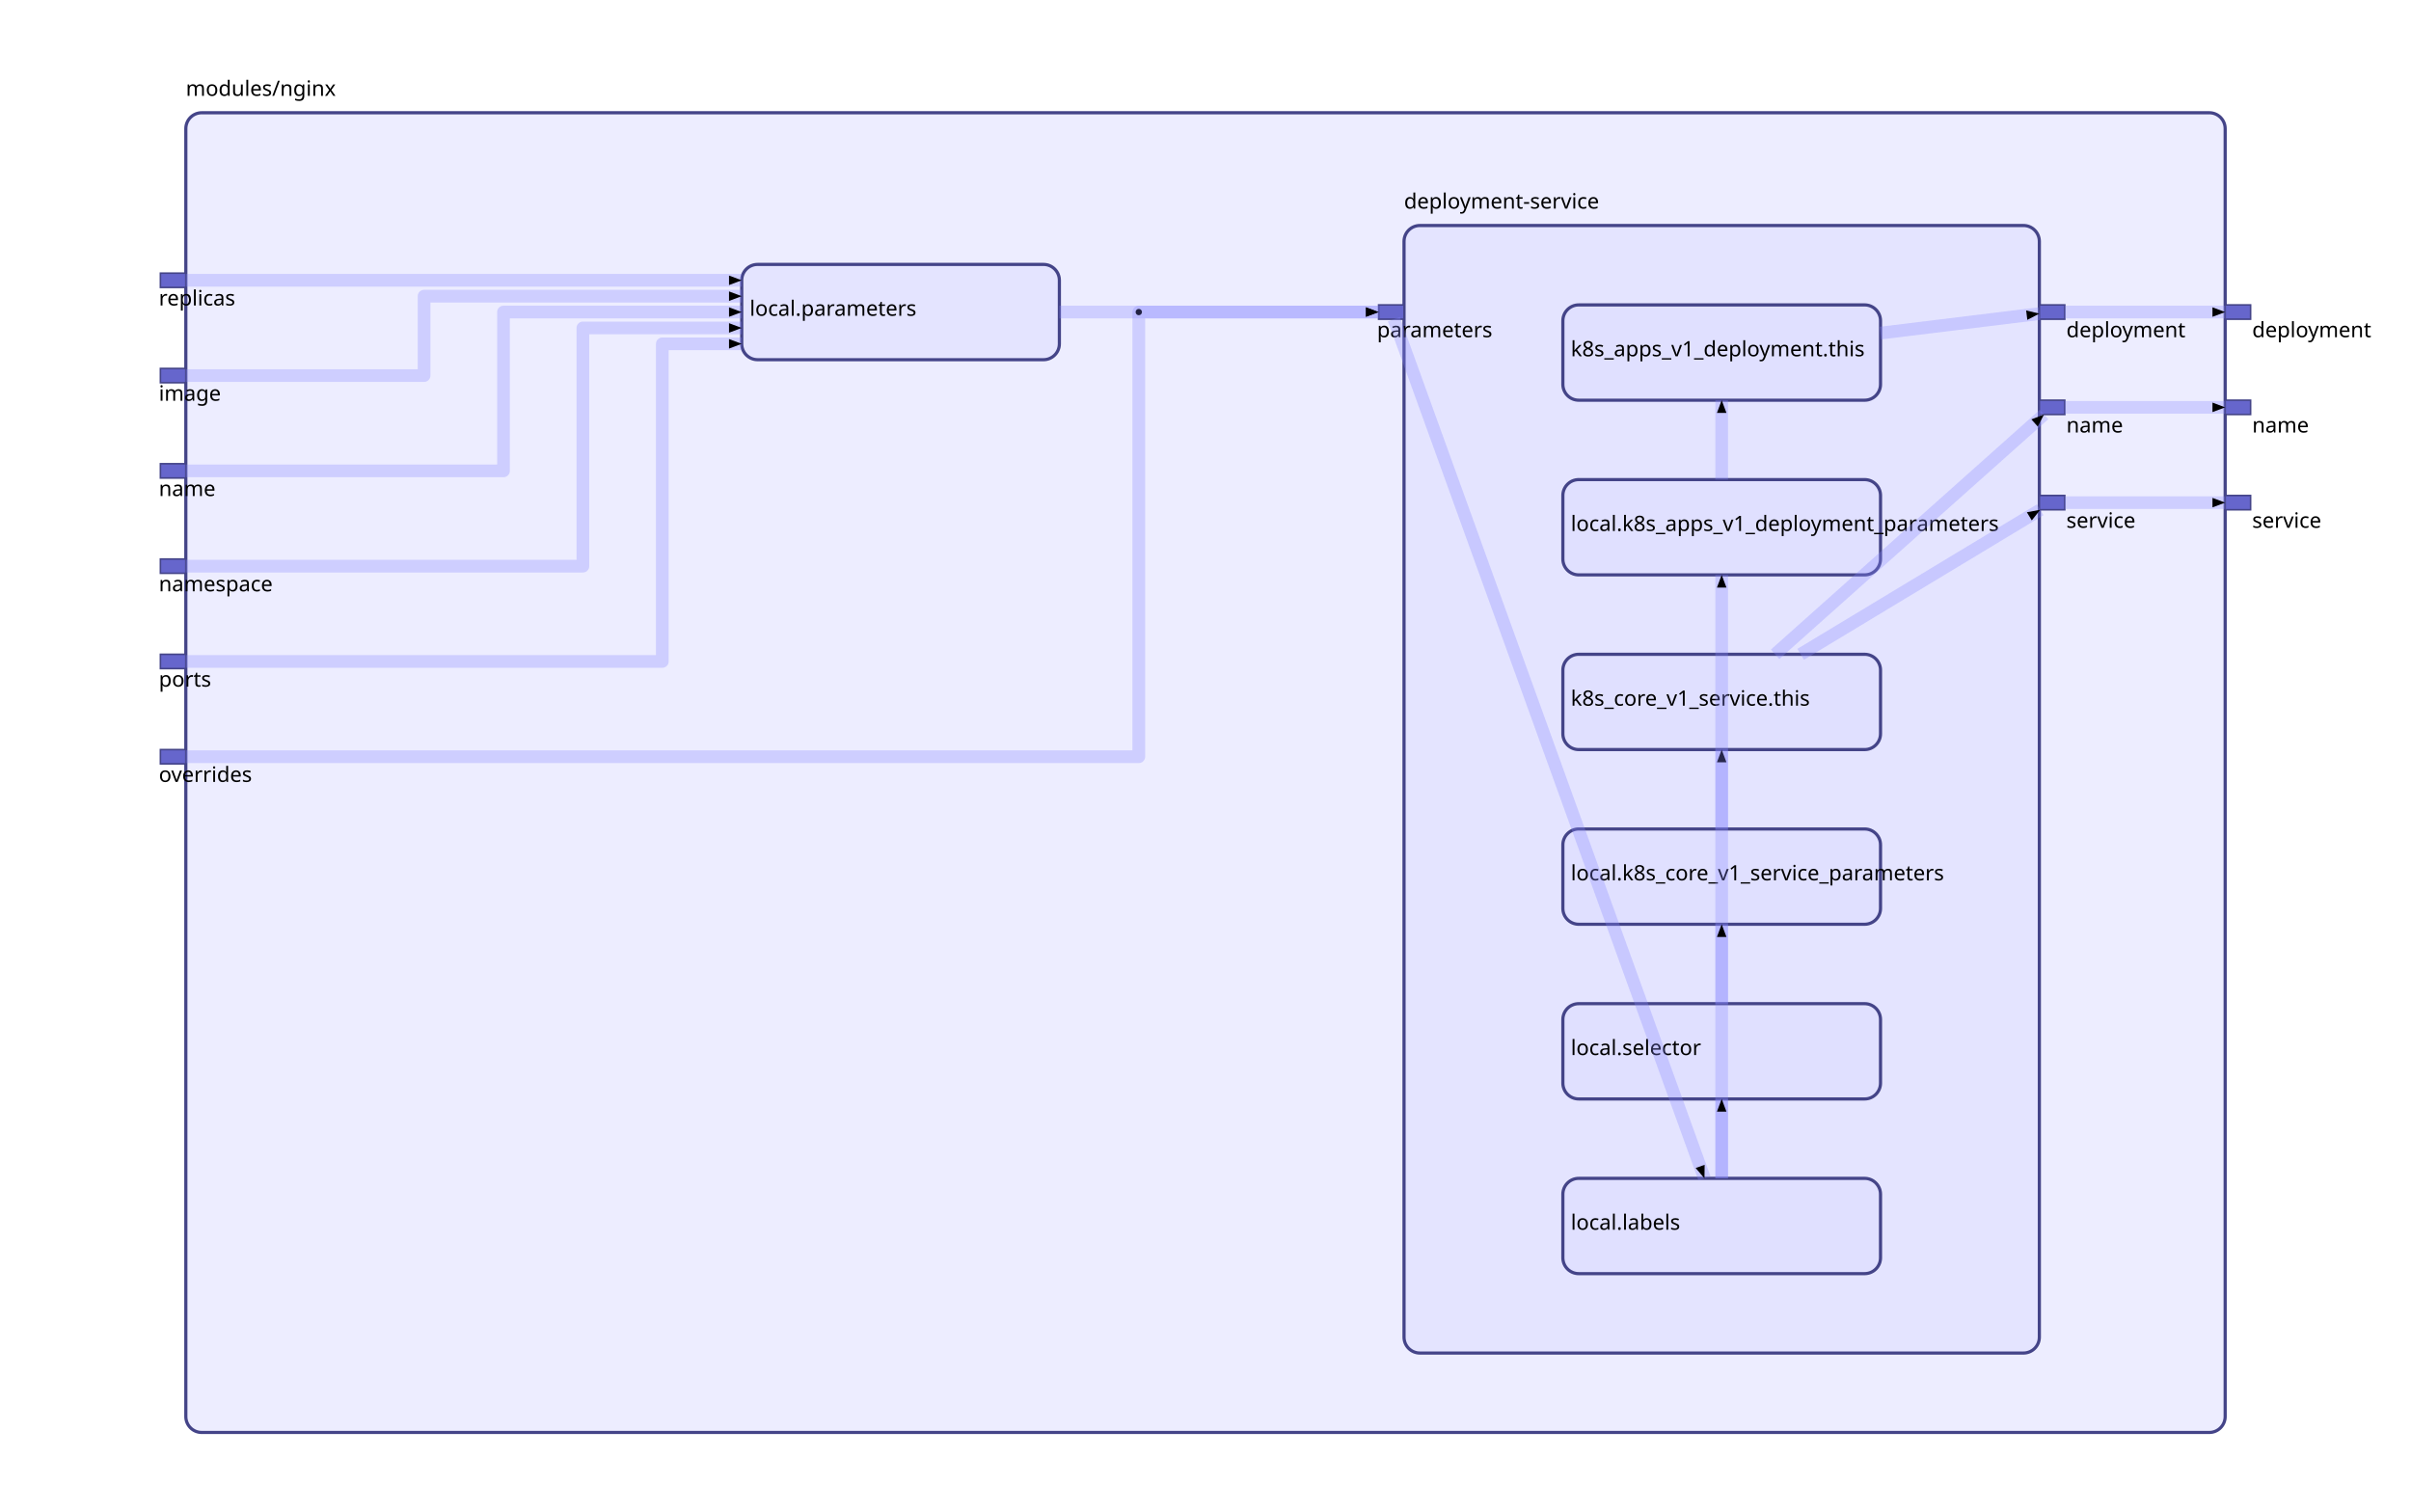
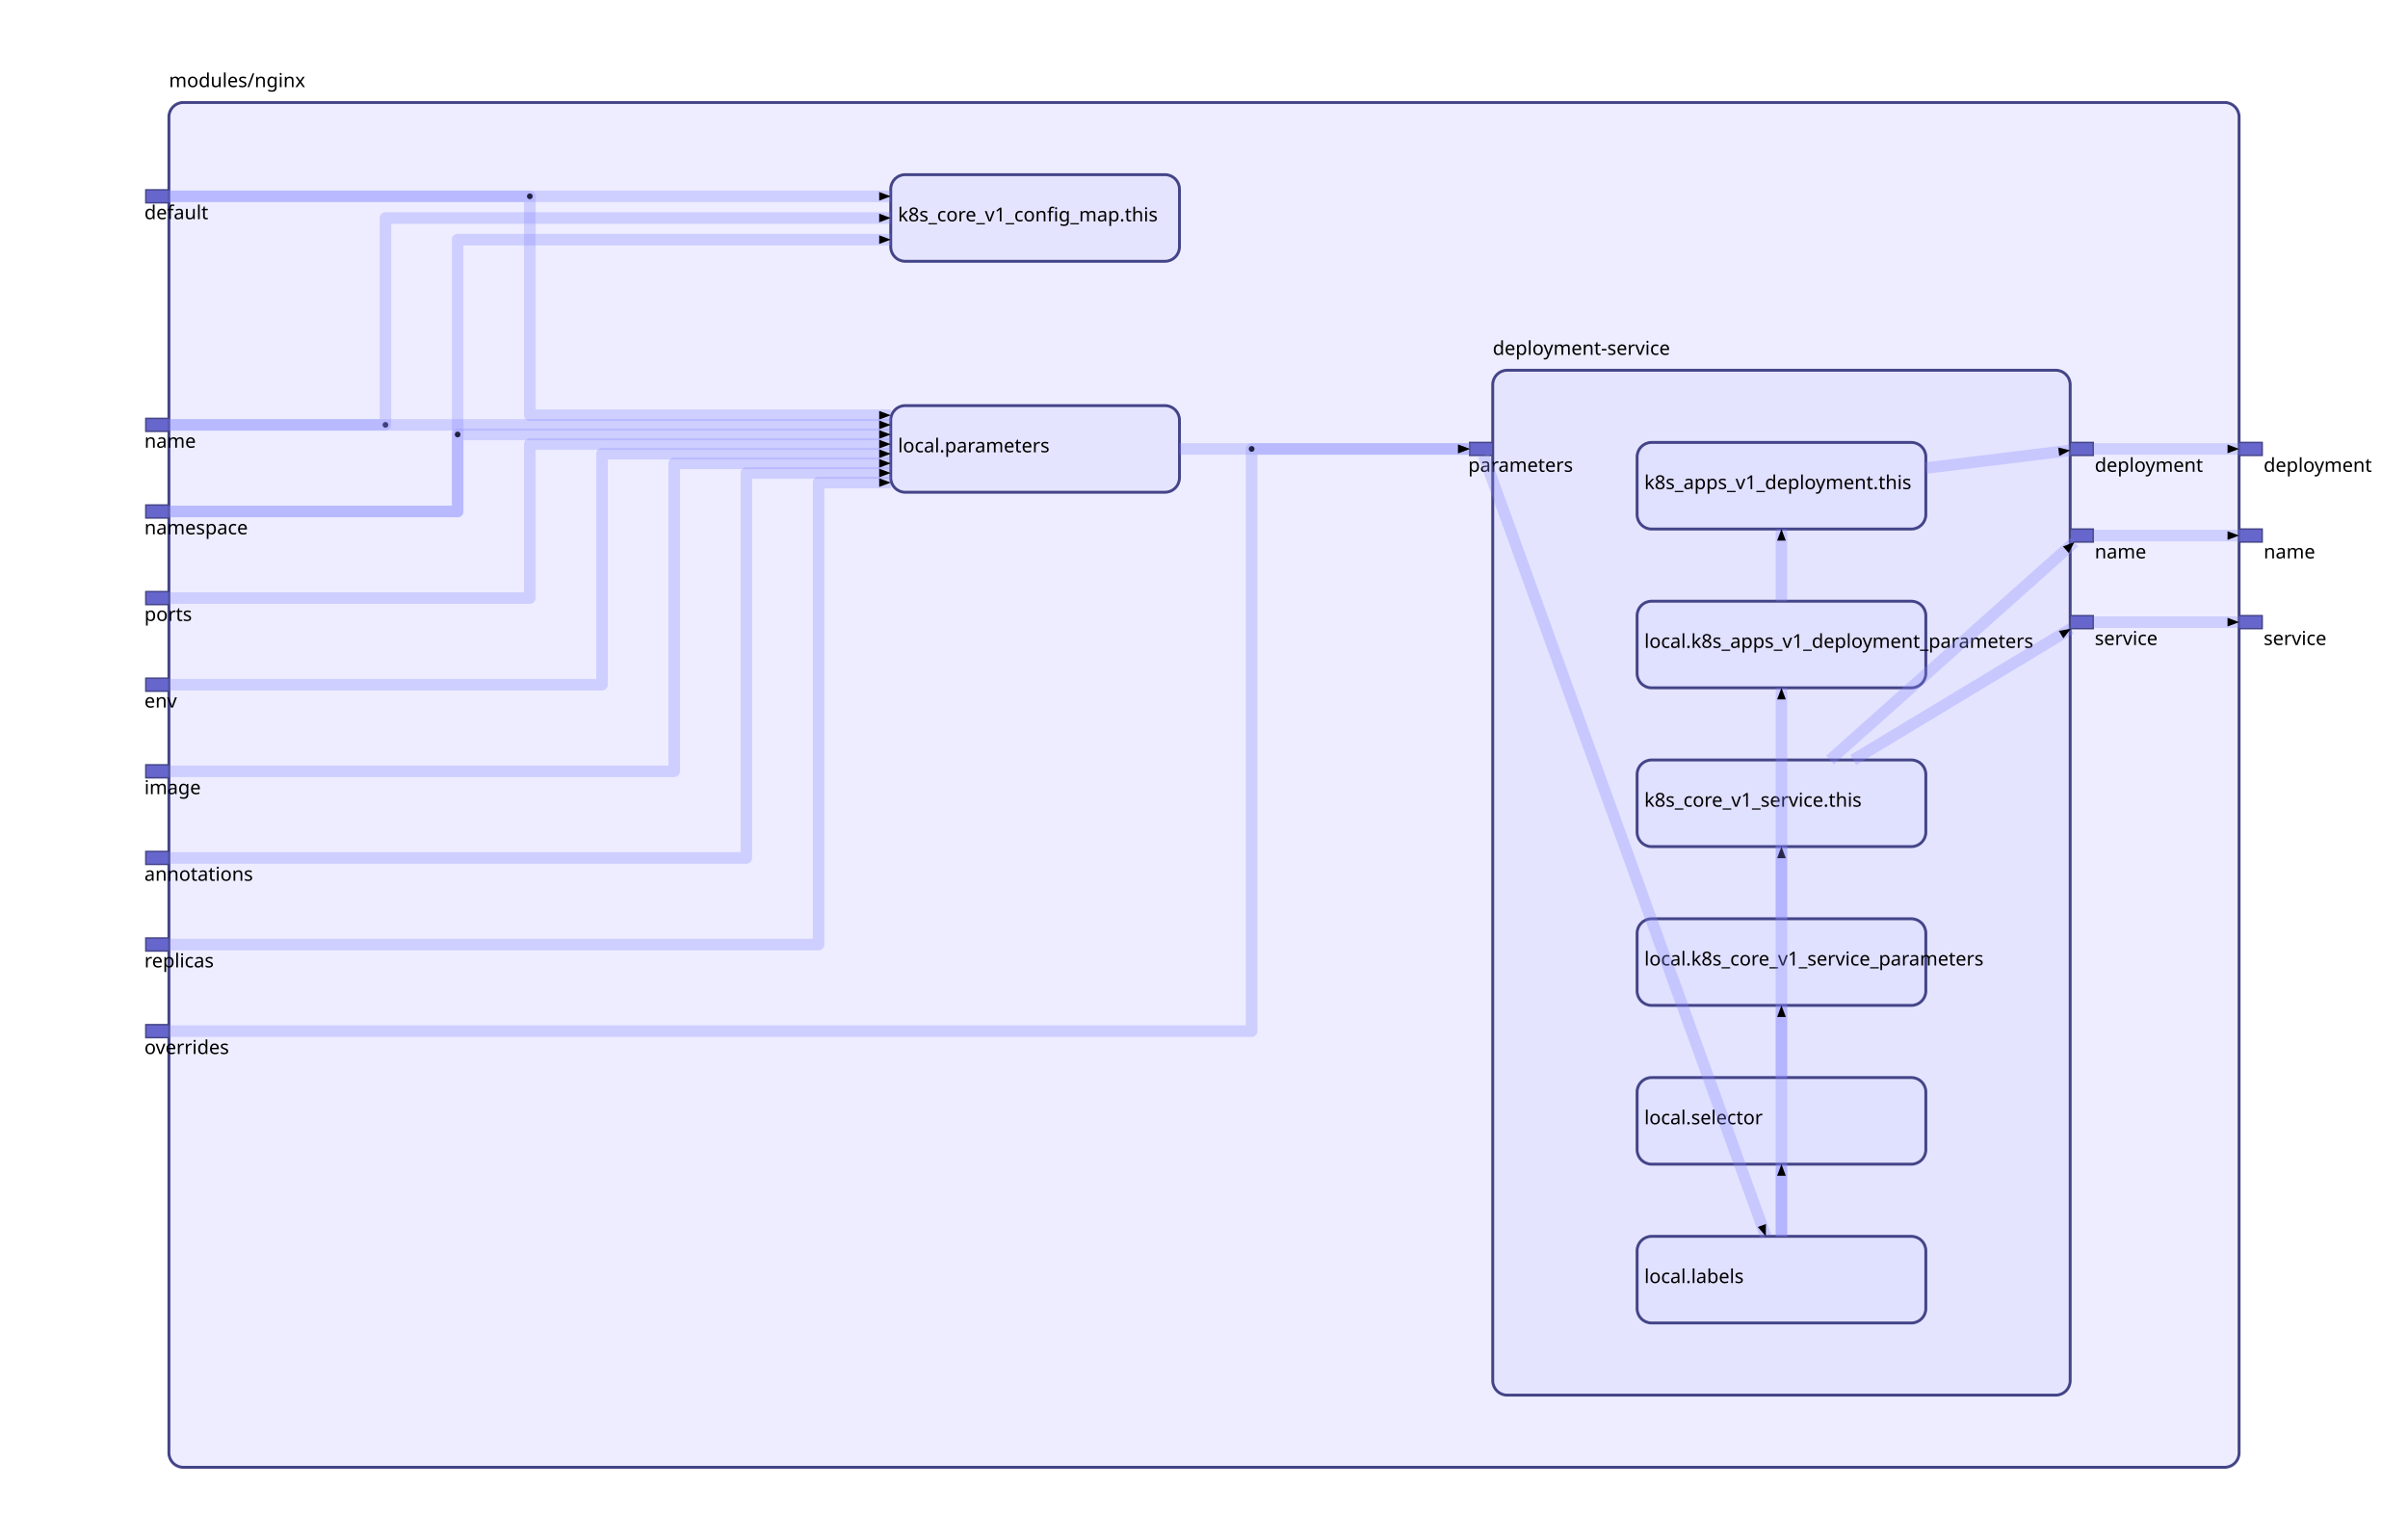
- <svg xmlns="http://www.w3.org/2000/svg" id="sprotty_1" class="sprotty-graph sprotty" tabindex="1002" viewBox="0 0 1518 952">
+ <svg xmlns="http://www.w3.org/2000/svg" id="sprotty_1" class="sprotty-graph sprotty" tabindex="1002" viewBox="0 0 1668 1066.5">
  <style>
.elknode {
    stroke: #448;
    stroke-width: 2;
    fill: #ddf;
    fill-opacity: 0.5;
}

.elkport {
    stroke: #448;
    stroke-width: 1;
    fill: #66c;
}

.elkedge {
    fill: none;
    stroke: #88f;
    stroke-width: 8;
    stroke-opacity: 0.3;
    pointer-events: stroke;
    stroke-linejoin: round;
}

.elkedge:hover {
    stroke: #448;
    stroke-width: 8;
    stroke-opacity: 1;
    stroke-dasharray: 16px;
    stroke-dashoffset: 32px;
    animation: stroke 0.5s linear infinite;
}

@keyframes stroke {
    to {
        stroke-dashoffset: 0;
    }
}

.elkedge.arrow {
    fill: #336;
}

.elklabel {
    stroke-width: 0;
    stroke: #000;
    fill: #000;
    font-family: sans-serif;
    font-size: 10pt;
    dominant-baseline: hanging;
}

.elklabel:hover {
    font-size: 24pt;
}

.elkjunction {
    stroke: none;
    fill: #224;
}

.selected &gt; rect {
    stroke-width: 3;
}

.mouseover {
    stroke: #88f;
}
/*
 * Copyright (C) 2017 TypeFox and others.
 *
 * Licensed under the Apache License, Version 2.0 (the "License"); you may not use this file except in compliance with the License.
 * You may obtain a copy of the License at http://www.apache.org/licenses/LICENSE-2.0
 */

.sprotty {
    padding: 0px;
    font-family: "Helvetica Neue", Helvetica, Arial, sans-serif;
}

.sprotty-hidden {
    display: block;
    position: absolute;
    width: 0px;
    height: 0px;
}

.sprotty-popup {
    font-family: "Helvetica Neue", Helvetica, Arial, sans-serif;
    position: absolute;
    background: white;
    border-radius: 5px;
    border: 1px solid;
    max-width: 400px;
    min-width: 100px;
}

.sprotty-popup &gt; div {
    margin: 10px;
}

.sprotty-popup-closed {
    display: none;
}
</style>
  <g transform="scale(1) translate(0,0)">
    <g id="sprotty_3" transform="translate(117, 71)" opacity="1">
-       <rect class="elknode" x="0" y="0" rx="10" width="1284" height="831" />
-       <g id="sprotty_5" transform="translate(350, 95.5)" opacity="1">
+       <rect class="elknode" x="0" y="0" rx="10" width="1434" height="945.5" />
+       <g id="sprotty_5" transform="translate(500, 50)" opacity="1">
        <rect class="elknode" x="0" y="0" rx="10" width="200" height="60" />
-         <text id="sprotty_6" class="elklabel" transform="translate(5, 22) translate(0, 0)" opacity="1">local.parameters</text>
-       </g>
-       <g id="sprotty_22" transform="translate(767, 71)" opacity="1">
+         <text id="sprotty_6" class="elklabel" transform="translate(5, 22) translate(0, 0)" opacity="1">k8s_core_v1_config_map.this</text>
+       </g>
+       <g id="sprotty_16" transform="translate(500, 210)" opacity="1">
+         <rect class="elknode" x="0" y="0" rx="10" width="200" height="60" />
+         <text id="sprotty_17" class="elklabel" transform="translate(5, 22) translate(0, 0)" opacity="1">local.parameters</text>
+       </g>
+       <g id="sprotty_36" transform="translate(917, 185.5)" opacity="1">
        <rect class="elknode" x="0" y="0" rx="10" width="400" height="710" />
-         <g id="sprotty_24" transform="translate(100, 50)" opacity="1">
-           <rect class="elknode" x="0" y="0" rx="10" width="200" height="60" />
-           <text id="sprotty_25" class="elklabel" transform="translate(5, 22) translate(0, 0)" opacity="1">k8s_apps_v1_deployment.this</text>
-         </g>
-         <g id="sprotty_26" transform="translate(100, 160)" opacity="1">
-           <rect class="elknode" x="0" y="0" rx="10" width="200" height="60" />
-           <text id="sprotty_27" class="elklabel" transform="translate(5, 22) translate(0, 0)" opacity="1">local.k8s_apps_v1_deployment_parameters</text>
-         </g>
-         <g id="sprotty_29" transform="translate(100, 270)" opacity="1">
-           <rect class="elknode" x="0" y="0" rx="10" width="200" height="60" />
-           <text id="sprotty_30" class="elklabel" transform="translate(5, 22) translate(0, 0)" opacity="1">k8s_core_v1_service.this</text>
-         </g>
-         <g id="sprotty_31" transform="translate(100, 380)" opacity="1">
-           <rect class="elknode" x="0" y="0" rx="10" width="200" height="60" />
-           <text id="sprotty_32" class="elklabel" transform="translate(5, 22) translate(0, 0)" opacity="1">local.k8s_core_v1_service_parameters</text>
-         </g>
-         <g id="sprotty_34" transform="translate(100, 490)" opacity="1">
-           <rect class="elknode" x="0" y="0" rx="10" width="200" height="60" />
-           <text id="sprotty_35" class="elklabel" transform="translate(5, 22) translate(0, 0)" opacity="1">local.selector</text>
-         </g>
-         <g id="sprotty_37" transform="translate(100, 600)" opacity="1">
-           <rect class="elknode" x="0" y="0" rx="10" width="200" height="60" />
-           <text id="sprotty_38" class="elklabel" transform="translate(5, 22) translate(0, 0)" opacity="1">local.labels</text>
-         </g>
-         <g id="sprotty_40" transform="translate(-16, 50)" opacity="1">
+         <g id="sprotty_38" transform="translate(100, 50)" opacity="1">
+           <rect class="elknode" x="0" y="0" rx="10" width="200" height="60" />
+           <text id="sprotty_39" class="elklabel" transform="translate(5, 22) translate(0, 0)" opacity="1">k8s_apps_v1_deployment.this</text>
+         </g>
+         <g id="sprotty_40" transform="translate(100, 160)" opacity="1">
+           <rect class="elknode" x="0" y="0" rx="10" width="200" height="60" />
+           <text id="sprotty_41" class="elklabel" transform="translate(5, 22) translate(0, 0)" opacity="1">local.k8s_apps_v1_deployment_parameters</text>
+         </g>
+         <g id="sprotty_43" transform="translate(100, 270)" opacity="1">
+           <rect class="elknode" x="0" y="0" rx="10" width="200" height="60" />
+           <text id="sprotty_44" class="elklabel" transform="translate(5, 22) translate(0, 0)" opacity="1">k8s_core_v1_service.this</text>
+         </g>
+         <g id="sprotty_45" transform="translate(100, 380)" opacity="1">
+           <rect class="elknode" x="0" y="0" rx="10" width="200" height="60" />
+           <text id="sprotty_46" class="elklabel" transform="translate(5, 22) translate(0, 0)" opacity="1">local.k8s_core_v1_service_parameters</text>
+         </g>
+         <g id="sprotty_48" transform="translate(100, 490)" opacity="1">
+           <rect class="elknode" x="0" y="0" rx="10" width="200" height="60" />
+           <text id="sprotty_49" class="elklabel" transform="translate(5, 22) translate(0, 0)" opacity="1">local.selector</text>
+         </g>
+         <g id="sprotty_51" transform="translate(100, 600)" opacity="1">
+           <rect class="elknode" x="0" y="0" rx="10" width="200" height="60" />
+           <text id="sprotty_52" class="elklabel" transform="translate(5, 22) translate(0, 0)" opacity="1">local.labels</text>
+         </g>
+         <g id="sprotty_54" transform="translate(-16, 50)" opacity="1">
          <rect class="elkport" x="0" y="0" width="16" height="9" />
-           <text id="sprotty_41" class="elklabel" transform="translate(-1, 10) translate(0, 0)" opacity="1">parameters</text>
-         </g>
-         <g id="sprotty_44" transform="translate(400, 50)" opacity="1">
+           <text id="sprotty_55" class="elklabel" transform="translate(-1, 10) translate(0, 0)" opacity="1">parameters</text>
+         </g>
+         <g id="sprotty_58" transform="translate(400, 50)" opacity="1">
          <rect class="elkport" x="0" y="0" width="16" height="9" />
-           <text id="sprotty_45" class="elklabel" transform="translate(17, 10) translate(0, 0)" opacity="1">deployment</text>
-         </g>
-         <g id="sprotty_47" transform="translate(400, 110)" opacity="1">
+           <text id="sprotty_59" class="elklabel" transform="translate(17, 10) translate(0, 0)" opacity="1">deployment</text>
+         </g>
+         <g id="sprotty_61" transform="translate(400, 110)" opacity="1">
          <rect class="elkport" x="0" y="0" width="16" height="9" />
-           <text id="sprotty_48" class="elklabel" transform="translate(17, 10) translate(0, 0)" opacity="1">name</text>
-         </g>
-         <g id="sprotty_50" transform="translate(400, 170)" opacity="1">
+           <text id="sprotty_62" class="elklabel" transform="translate(17, 10) translate(0, 0)" opacity="1">name</text>
+         </g>
+         <g id="sprotty_64" transform="translate(400, 170)" opacity="1">
          <rect class="elkport" x="0" y="0" width="16" height="9" />
-           <text id="sprotty_51" class="elklabel" transform="translate(17, 10) translate(0, 0)" opacity="1">service</text>
-         </g>
-         <text id="sprotty_23" class="elklabel" transform="translate(0, -21) translate(0, 0)" opacity="1">deployment-service</text>
-       </g>
-       <g id="sprotty_7" transform="translate(-16, 161)" opacity="1">
-         <rect class="elkport" x="0" y="0" width="16" height="9" />
-         <text id="sprotty_8" class="elklabel" transform="translate(-1, 10) translate(0, 0)" opacity="1">image</text>
-       </g>
-       <g id="sprotty_10" transform="translate(-16, 221)" opacity="1">
+           <text id="sprotty_65" class="elklabel" transform="translate(17, 10) translate(0, 0)" opacity="1">service</text>
+         </g>
+         <text id="sprotty_37" class="elklabel" transform="translate(0, -21) translate(0, 0)" opacity="1">deployment-service</text>
+       </g>
+       <g id="sprotty_7" transform="translate(-16, 60.5)" opacity="1">
+         <rect class="elkport" x="0" y="0" width="16" height="9" />
+         <text id="sprotty_8" class="elklabel" transform="translate(-1, 10) translate(0, 0)" opacity="1">default</text>
+       </g>
+       <g id="sprotty_10" transform="translate(-16, 218.8333)" opacity="1">
        <rect class="elkport" x="0" y="0" width="16" height="9" />
        <text id="sprotty_11" class="elklabel" transform="translate(-1, 10) translate(0, 0)" opacity="1">name</text>
      </g>
-       <g id="sprotty_13" transform="translate(-16, 281)" opacity="1">
+       <g id="sprotty_13" transform="translate(-16, 278.8333)" opacity="1">
        <rect class="elkport" x="0" y="0" width="16" height="9" />
        <text id="sprotty_14" class="elklabel" transform="translate(-1, 10) translate(0, 0)" opacity="1">namespace</text>
      </g>
-       <g id="sprotty_16" transform="translate(-16, 341)" opacity="1">
-         <rect class="elkport" x="0" y="0" width="16" height="9" />
-         <text id="sprotty_17" class="elklabel" transform="translate(-1, 10) translate(0, 0)" opacity="1">ports</text>
-       </g>
-       <g id="sprotty_19" transform="translate(-16, 101)" opacity="1">
-         <rect class="elkport" x="0" y="0" width="16" height="9" />
-         <text id="sprotty_20" class="elklabel" transform="translate(-1, 10) translate(0, 0)" opacity="1">replicas</text>
-       </g>
-       <g id="sprotty_54" transform="translate(-16, 401)" opacity="1">
-         <rect class="elkport" x="0" y="0" width="16" height="9" />
-         <text id="sprotty_55" class="elklabel" transform="translate(-1, 10) translate(0, 0)" opacity="1">overrides</text>
-       </g>
-       <g id="sprotty_57" transform="translate(1284, 121)" opacity="1">
-         <rect class="elkport" x="0" y="0" width="16" height="9" />
-         <text id="sprotty_58" class="elklabel" transform="translate(17, 10) translate(0, 0)" opacity="1">deployment</text>
-       </g>
-       <g id="sprotty_60" transform="translate(1284, 181)" opacity="1">
-         <rect class="elkport" x="0" y="0" width="16" height="9" />
-         <text id="sprotty_61" class="elklabel" transform="translate(17, 10) translate(0, 0)" opacity="1">name</text>
-       </g>
-       <g id="sprotty_63" transform="translate(1284, 241)" opacity="1">
-         <rect class="elkport" x="0" y="0" width="16" height="9" />
-         <text id="sprotty_64" class="elklabel" transform="translate(17, 10) translate(0, 0)" opacity="1">service</text>
+       <g id="sprotty_18" transform="translate(-16, 518.8333)" opacity="1">
+         <rect class="elkport" x="0" y="0" width="16" height="9" />
+         <text id="sprotty_19" class="elklabel" transform="translate(-1, 10) translate(0, 0)" opacity="1">annotations</text>
+       </g>
+       <g id="sprotty_22" transform="translate(-16, 398.8333)" opacity="1">
+         <rect class="elkport" x="0" y="0" width="16" height="9" />
+         <text id="sprotty_23" class="elklabel" transform="translate(-1, 10) translate(0, 0)" opacity="1">env</text>
+       </g>
+       <g id="sprotty_25" transform="translate(-16, 458.8333)" opacity="1">
+         <rect class="elkport" x="0" y="0" width="16" height="9" />
+         <text id="sprotty_26" class="elklabel" transform="translate(-1, 10) translate(0, 0)" opacity="1">image</text>
+       </g>
+       <g id="sprotty_30" transform="translate(-16, 338.8333)" opacity="1">
+         <rect class="elkport" x="0" y="0" width="16" height="9" />
+         <text id="sprotty_31" class="elklabel" transform="translate(-1, 10) translate(0, 0)" opacity="1">ports</text>
+       </g>
+       <g id="sprotty_33" transform="translate(-16, 578.8333)" opacity="1">
+         <rect class="elkport" x="0" y="0" width="16" height="9" />
+         <text id="sprotty_34" class="elklabel" transform="translate(-1, 10) translate(0, 0)" opacity="1">replicas</text>
+       </g>
+       <g id="sprotty_68" transform="translate(-16, 638.8333)" opacity="1">
+         <rect class="elkport" x="0" y="0" width="16" height="9" />
+         <text id="sprotty_69" class="elklabel" transform="translate(-1, 10) translate(0, 0)" opacity="1">overrides</text>
+       </g>
+       <g id="sprotty_71" transform="translate(1434, 235.5)" opacity="1">
+         <rect class="elkport" x="0" y="0" width="16" height="9" />
+         <text id="sprotty_72" class="elklabel" transform="translate(17, 10) translate(0, 0)" opacity="1">deployment</text>
+       </g>
+       <g id="sprotty_74" transform="translate(1434, 295.5)" opacity="1">
+         <rect class="elkport" x="0" y="0" width="16" height="9" />
+         <text id="sprotty_75" class="elklabel" transform="translate(17, 10) translate(0, 0)" opacity="1">name</text>
+       </g>
+       <g id="sprotty_77" transform="translate(1434, 355.5)" opacity="1">
+         <rect class="elkport" x="0" y="0" width="16" height="9" />
+         <text id="sprotty_78" class="elklabel" transform="translate(17, 10) translate(0, 0)" opacity="1">service</text>
      </g>
      <text id="sprotty_4" class="elklabel" transform="translate(0, -21) translate(0, 0)" opacity="1">modules/nginx</text>
      <g id="sprotty_9" class="sprotty-edge" opacity="1">
-         <path class="elkedge" d="M 0,165.5 L 150,165.5 L 150,115.5 L 350,115.5" />
-         <path class="edge arrow" d="M 0,0 L 8,-3 L 8,3 Z" transform="rotate(180 350 115.5) translate(350 115.5)" />
+         <path class="elkedge" d="M 0,65 L 500,65" />
+         <path class="edge arrow" d="M 0,0 L 8,-3 L 8,3 Z" transform="rotate(180 500 65) translate(500 65)" />
      </g>
      <g id="sprotty_12" class="sprotty-edge" opacity="1">
-         <path class="elkedge" d="M 0,225.5 L 200,225.5 L 200,125.5 L 350,125.5" />
-         <path class="edge arrow" d="M 0,0 L 8,-3 L 8,3 Z" transform="rotate(180 350 125.5) translate(350 125.5)" />
+         <path class="elkedge" d="M 0,223.333 L 150,223.333 L 150,80 L 500,80" />
+         <path class="edge arrow" d="M 0,0 L 8,-3 L 8,3 Z" transform="rotate(180 500 80) translate(500 80)" />
+         <g id="sprotty_12_j0" transform="translate(150, 223.3333)" opacity="1">
+           <circle class="elkjunction" r="2" />
+         </g>
      </g>
      <g id="sprotty_15" class="sprotty-edge" opacity="1">
-         <path class="elkedge" d="M 0,285.5 L 250,285.5 L 250,135.5 L 350,135.5" />
-         <path class="edge arrow" d="M 0,0 L 8,-3 L 8,3 Z" transform="rotate(180 350 135.5) translate(350 135.5)" />
-       </g>
-       <g id="sprotty_18" class="sprotty-edge" opacity="1">
-         <path class="elkedge" d="M 0,345.5 L 300,345.5 L 300,145.5 L 350,145.5" />
-         <path class="edge arrow" d="M 0,0 L 8,-3 L 8,3 Z" transform="rotate(180 350 145.5) translate(350 145.5)" />
+         <path class="elkedge" d="M 0,283.333 L 200,283.333 L 200,95 L 500,95" />
+         <path class="edge arrow" d="M 0,0 L 8,-3 L 8,3 Z" transform="rotate(180 500 95) translate(500 95)" />
+       </g>
+       <g id="sprotty_20" class="sprotty-edge" opacity="1">
+         <path class="elkedge" d="M 0,523.333 L 400,523.333 L 400,256.667 L 500,256.667" />
+         <path class="edge arrow" d="M 0,0 L 8,-3 L 8,3 Z" transform="rotate(180 500 256.6667) translate(500 256.6667)" />
      </g>
      <g id="sprotty_21" class="sprotty-edge" opacity="1">
-         <path class="elkedge" d="M 0,105.5 L 350,105.5" />
-         <path class="edge arrow" d="M 0,0 L 8,-3 L 8,3 Z" transform="rotate(180 350 105.5) translate(350 105.5)" />
+         <path class="elkedge" d="M 0,65 L 250,65 L 250,216.667 L 500,216.667" />
+         <path class="edge arrow" d="M 0,0 L 8,-3 L 8,3 Z" transform="rotate(180 500 216.6667) translate(500 216.6667)" />
+         <g id="sprotty_21_j0" transform="translate(250, 65)" opacity="1">
+           <circle class="elkjunction" r="2" />
+         </g>
+       </g>
+       <g id="sprotty_24" class="sprotty-edge" opacity="1">
+         <path class="elkedge" d="M 0,403.333 L 300,403.333 L 300,243.333 L 500,243.333" />
+         <path class="edge arrow" d="M 0,0 L 8,-3 L 8,3 Z" transform="rotate(180 500 243.3333) translate(500 243.3333)" />
+       </g>
+       <g id="sprotty_27" class="sprotty-edge" opacity="1">
+         <path class="elkedge" d="M 0,463.333 L 350,463.333 L 350,250 L 500,250" />
+         <path class="edge arrow" d="M 0,0 L 8,-3 L 8,3 Z" transform="rotate(180 500 250) translate(500 250)" />
      </g>
      <g id="sprotty_28" class="sprotty-edge" opacity="1">
-         <path class="elkedge" d="M 967,231 L 967,181" />
-         <path class="edge arrow" d="M 0,0 L 8,-3 L 8,3 Z" transform="rotate(90 967 181) translate(967 181)" />
-       </g>
-       <g id="sprotty_33" class="sprotty-edge" opacity="1">
-         <path class="elkedge" d="M 967,451 L 967,401" />
-         <path class="edge arrow" d="M 0,0 L 8,-3 L 8,3 Z" transform="rotate(90 967 401) translate(967 401)" />
-       </g>
-       <g id="sprotty_36" class="sprotty-edge" opacity="1">
-         <path class="elkedge" d="M 967,561 L 967,291" />
-         <path class="edge arrow" d="M 0,0 L 8,-3 L 8,3 Z" transform="rotate(90 967 291) translate(967 291)" />
-       </g>
-       <g id="sprotty_39" class="sprotty-edge" opacity="1">
-         <path class="elkedge" d="M 967,671 L 967,511" />
-         <path class="edge arrow" d="M 0,0 L 8,-3 L 8,3 Z" transform="rotate(90 967 511) translate(967 511)" />
+         <path class="elkedge" d="M 0,223.333 L 500,223.333" />
+         <path class="edge arrow" d="M 0,0 L 8,-3 L 8,3 Z" transform="rotate(180 500 223.3333) translate(500 223.3333)" />
+       </g>
+       <g id="sprotty_29" class="sprotty-edge" opacity="1">
+         <path class="elkedge" d="M 0,283.333 L 200,283.333 L 200,230 L 500,230" />
+         <path class="edge arrow" d="M 0,0 L 8,-3 L 8,3 Z" transform="rotate(180 500 230) translate(500 230)" />
+         <g id="sprotty_29_j0" transform="translate(200, 230)" opacity="1">
+           <circle class="elkjunction" r="2" />
+         </g>
+       </g>
+       <g id="sprotty_32" class="sprotty-edge" opacity="1">
+         <path class="elkedge" d="M 0,343.333 L 250,343.333 L 250,236.667 L 500,236.667" />
+         <path class="edge arrow" d="M 0,0 L 8,-3 L 8,3 Z" transform="rotate(180 500 236.6667) translate(500 236.6667)" />
+       </g>
+       <g id="sprotty_35" class="sprotty-edge" opacity="1">
+         <path class="elkedge" d="M 0,583.333 L 450,583.333 L 450,263.333 L 500,263.333" />
+         <path class="edge arrow" d="M 0,0 L 8,-3 L 8,3 Z" transform="rotate(180 500 263.3333) translate(500 263.3333)" />
      </g>
      <g id="sprotty_42" class="sprotty-edge" opacity="1">
-         <path class="elkedge" d="M 760.626,130 L 956.157,671" />
-         <path class="edge arrow" d="M 0,0 L 8,-3 L 8,3 Z" transform="rotate(-109.8711 956.1573 671) translate(956.1573 671)" />
-       </g>
-       <g id="sprotty_43" class="sprotty-edge" opacity="1">
-         <path class="elkedge" d="M 967,671 L 967,621" />
-         <path class="edge arrow" d="M 0,0 L 8,-3 L 8,3 Z" transform="rotate(90 967 621) translate(967 621)" />
-       </g>
-       <g id="sprotty_46" class="sprotty-edge" opacity="1">
-         <path class="elkedge" d="M 1067,138.74 L 1167,126.481" />
-         <path class="edge arrow" d="M 0,0 L 8,-3 L 8,3 Z" transform="rotate(173.0106 1167 126.4808) translate(1167 126.4808)" />
-       </g>
-       <g id="sprotty_49" class="sprotty-edge" opacity="1">
-         <path class="elkedge" d="M 1000.639,341 L 1169.954,190" />
-         <path class="edge arrow" d="M 0,0 L 8,-3 L 8,3 Z" transform="rotate(138.2726 1169.954 190) translate(1169.954 190)" />
-       </g>
-       <g id="sprotty_52" class="sprotty-edge" opacity="1">
-         <path class="elkedge" d="M 1016.721,341 L 1167.542,250" />
-         <path class="edge arrow" d="M 0,0 L 8,-3 L 8,3 Z" transform="rotate(148.8947 1167.542 250) translate(1167.542 250)" />
+         <path class="elkedge" d="M 1117,345.5 L 1117,295.5" />
+         <path class="edge arrow" d="M 0,0 L 8,-3 L 8,3 Z" transform="rotate(90 1117 295.5) translate(1117 295.5)" />
+       </g>
+       <g id="sprotty_47" class="sprotty-edge" opacity="1">
+         <path class="elkedge" d="M 1117,565.5 L 1117,515.5" />
+         <path class="edge arrow" d="M 0,0 L 8,-3 L 8,3 Z" transform="rotate(90 1117 515.5) translate(1117 515.5)" />
+       </g>
+       <g id="sprotty_50" class="sprotty-edge" opacity="1">
+         <path class="elkedge" d="M 1117,675.5 L 1117,405.5" />
+         <path class="edge arrow" d="M 0,0 L 8,-3 L 8,3 Z" transform="rotate(90 1117 405.5) translate(1117 405.5)" />
      </g>
      <g id="sprotty_53" class="sprotty-edge" opacity="1">
-         <path class="elkedge" d="M 550,125.5 L 751,125.5" />
-         <path class="edge arrow" d="M 0,0 L 8,-3 L 8,3 Z" transform="rotate(180 751 125.5) translate(751 125.5)" />
+         <path class="elkedge" d="M 1117,785.5 L 1117,625.5" />
+         <path class="edge arrow" d="M 0,0 L 8,-3 L 8,3 Z" transform="rotate(90 1117 625.5) translate(1117 625.5)" />
      </g>
      <g id="sprotty_56" class="sprotty-edge" opacity="1">
-         <path class="elkedge" d="M 0,405.5 L 600,405.5 L 600,125.5 L 751,125.5" />
-         <path class="edge arrow" d="M 0,0 L 8,-3 L 8,3 Z" transform="rotate(180 751 125.5) translate(751 125.5)" />
-         <g id="sprotty_56_j0" transform="translate(600, 125.5)" opacity="1">
+         <path class="elkedge" d="M 910.626,244.5 L 1106.157,785.5" />
+         <path class="edge arrow" d="M 0,0 L 8,-3 L 8,3 Z" transform="rotate(-109.8711 1106.157 785.5) translate(1106.157 785.5)" />
+       </g>
+       <g id="sprotty_57" class="sprotty-edge" opacity="1">
+         <path class="elkedge" d="M 1117,785.5 L 1117,735.5" />
+         <path class="edge arrow" d="M 0,0 L 8,-3 L 8,3 Z" transform="rotate(90 1117 735.5) translate(1117 735.5)" />
+       </g>
+       <g id="sprotty_60" class="sprotty-edge" opacity="1">
+         <path class="elkedge" d="M 1217,253.24 L 1317,240.981" />
+         <path class="edge arrow" d="M 0,0 L 8,-3 L 8,3 Z" transform="rotate(173.0106 1317 240.9808) translate(1317 240.9808)" />
+       </g>
+       <g id="sprotty_63" class="sprotty-edge" opacity="1">
+         <path class="elkedge" d="M 1150.639,455.5 L 1319.954,304.5" />
+         <path class="edge arrow" d="M 0,0 L 8,-3 L 8,3 Z" transform="rotate(138.2726 1319.954 304.5) translate(1319.954 304.5)" />
+       </g>
+       <g id="sprotty_66" class="sprotty-edge" opacity="1">
+         <path class="elkedge" d="M 1166.721,455.5 L 1317.542,364.5" />
+         <path class="edge arrow" d="M 0,0 L 8,-3 L 8,3 Z" transform="rotate(148.8947 1317.542 364.5) translate(1317.542 364.5)" />
+       </g>
+       <g id="sprotty_67" class="sprotty-edge" opacity="1">
+         <path class="elkedge" d="M 700,240 L 901,240" />
+         <path class="edge arrow" d="M 0,0 L 8,-3 L 8,3 Z" transform="rotate(180 901 240) translate(901 240)" />
+       </g>
+       <g id="sprotty_70" class="sprotty-edge" opacity="1">
+         <path class="elkedge" d="M 0,643.333 L 750,643.333 L 750,240 L 901,240" />
+         <path class="edge arrow" d="M 0,0 L 8,-3 L 8,3 Z" transform="rotate(180 901 240) translate(901 240)" />
+         <g id="sprotty_70_j0" transform="translate(750, 240)" opacity="1">
          <circle class="elkjunction" r="2" />
        </g>
      </g>
-       <g id="sprotty_59" class="sprotty-edge" opacity="1">
-         <path class="elkedge" d="M 1183,125.5 L 1284,125.5" />
-         <path class="edge arrow" d="M 0,0 L 8,-3 L 8,3 Z" transform="rotate(180 1284 125.5) translate(1284 125.5)" />
-       </g>
-       <g id="sprotty_62" class="sprotty-edge" opacity="1">
-         <path class="elkedge" d="M 1183,185.5 L 1284,185.5" />
-         <path class="edge arrow" d="M 0,0 L 8,-3 L 8,3 Z" transform="rotate(180 1284 185.5) translate(1284 185.5)" />
-       </g>
-       <g id="sprotty_65" class="sprotty-edge" opacity="1">
-         <path class="elkedge" d="M 1183,245.5 L 1284,245.5" />
-         <path class="edge arrow" d="M 0,0 L 8,-3 L 8,3 Z" transform="rotate(180 1284 245.5) translate(1284 245.5)" />
+       <g id="sprotty_73" class="sprotty-edge" opacity="1">
+         <path class="elkedge" d="M 1333,240 L 1434,240" />
+         <path class="edge arrow" d="M 0,0 L 8,-3 L 8,3 Z" transform="rotate(180 1434 240) translate(1434 240)" />
+       </g>
+       <g id="sprotty_76" class="sprotty-edge" opacity="1">
+         <path class="elkedge" d="M 1333,300 L 1434,300" />
+         <path class="edge arrow" d="M 0,0 L 8,-3 L 8,3 Z" transform="rotate(180 1434 300) translate(1434 300)" />
+       </g>
+       <g id="sprotty_79" class="sprotty-edge" opacity="1">
+         <path class="elkedge" d="M 1333,360 L 1434,360" />
+         <path class="edge arrow" d="M 0,0 L 8,-3 L 8,3 Z" transform="rotate(180 1434 360) translate(1434 360)" />
      </g>
    </g>
  </g>
</svg>
